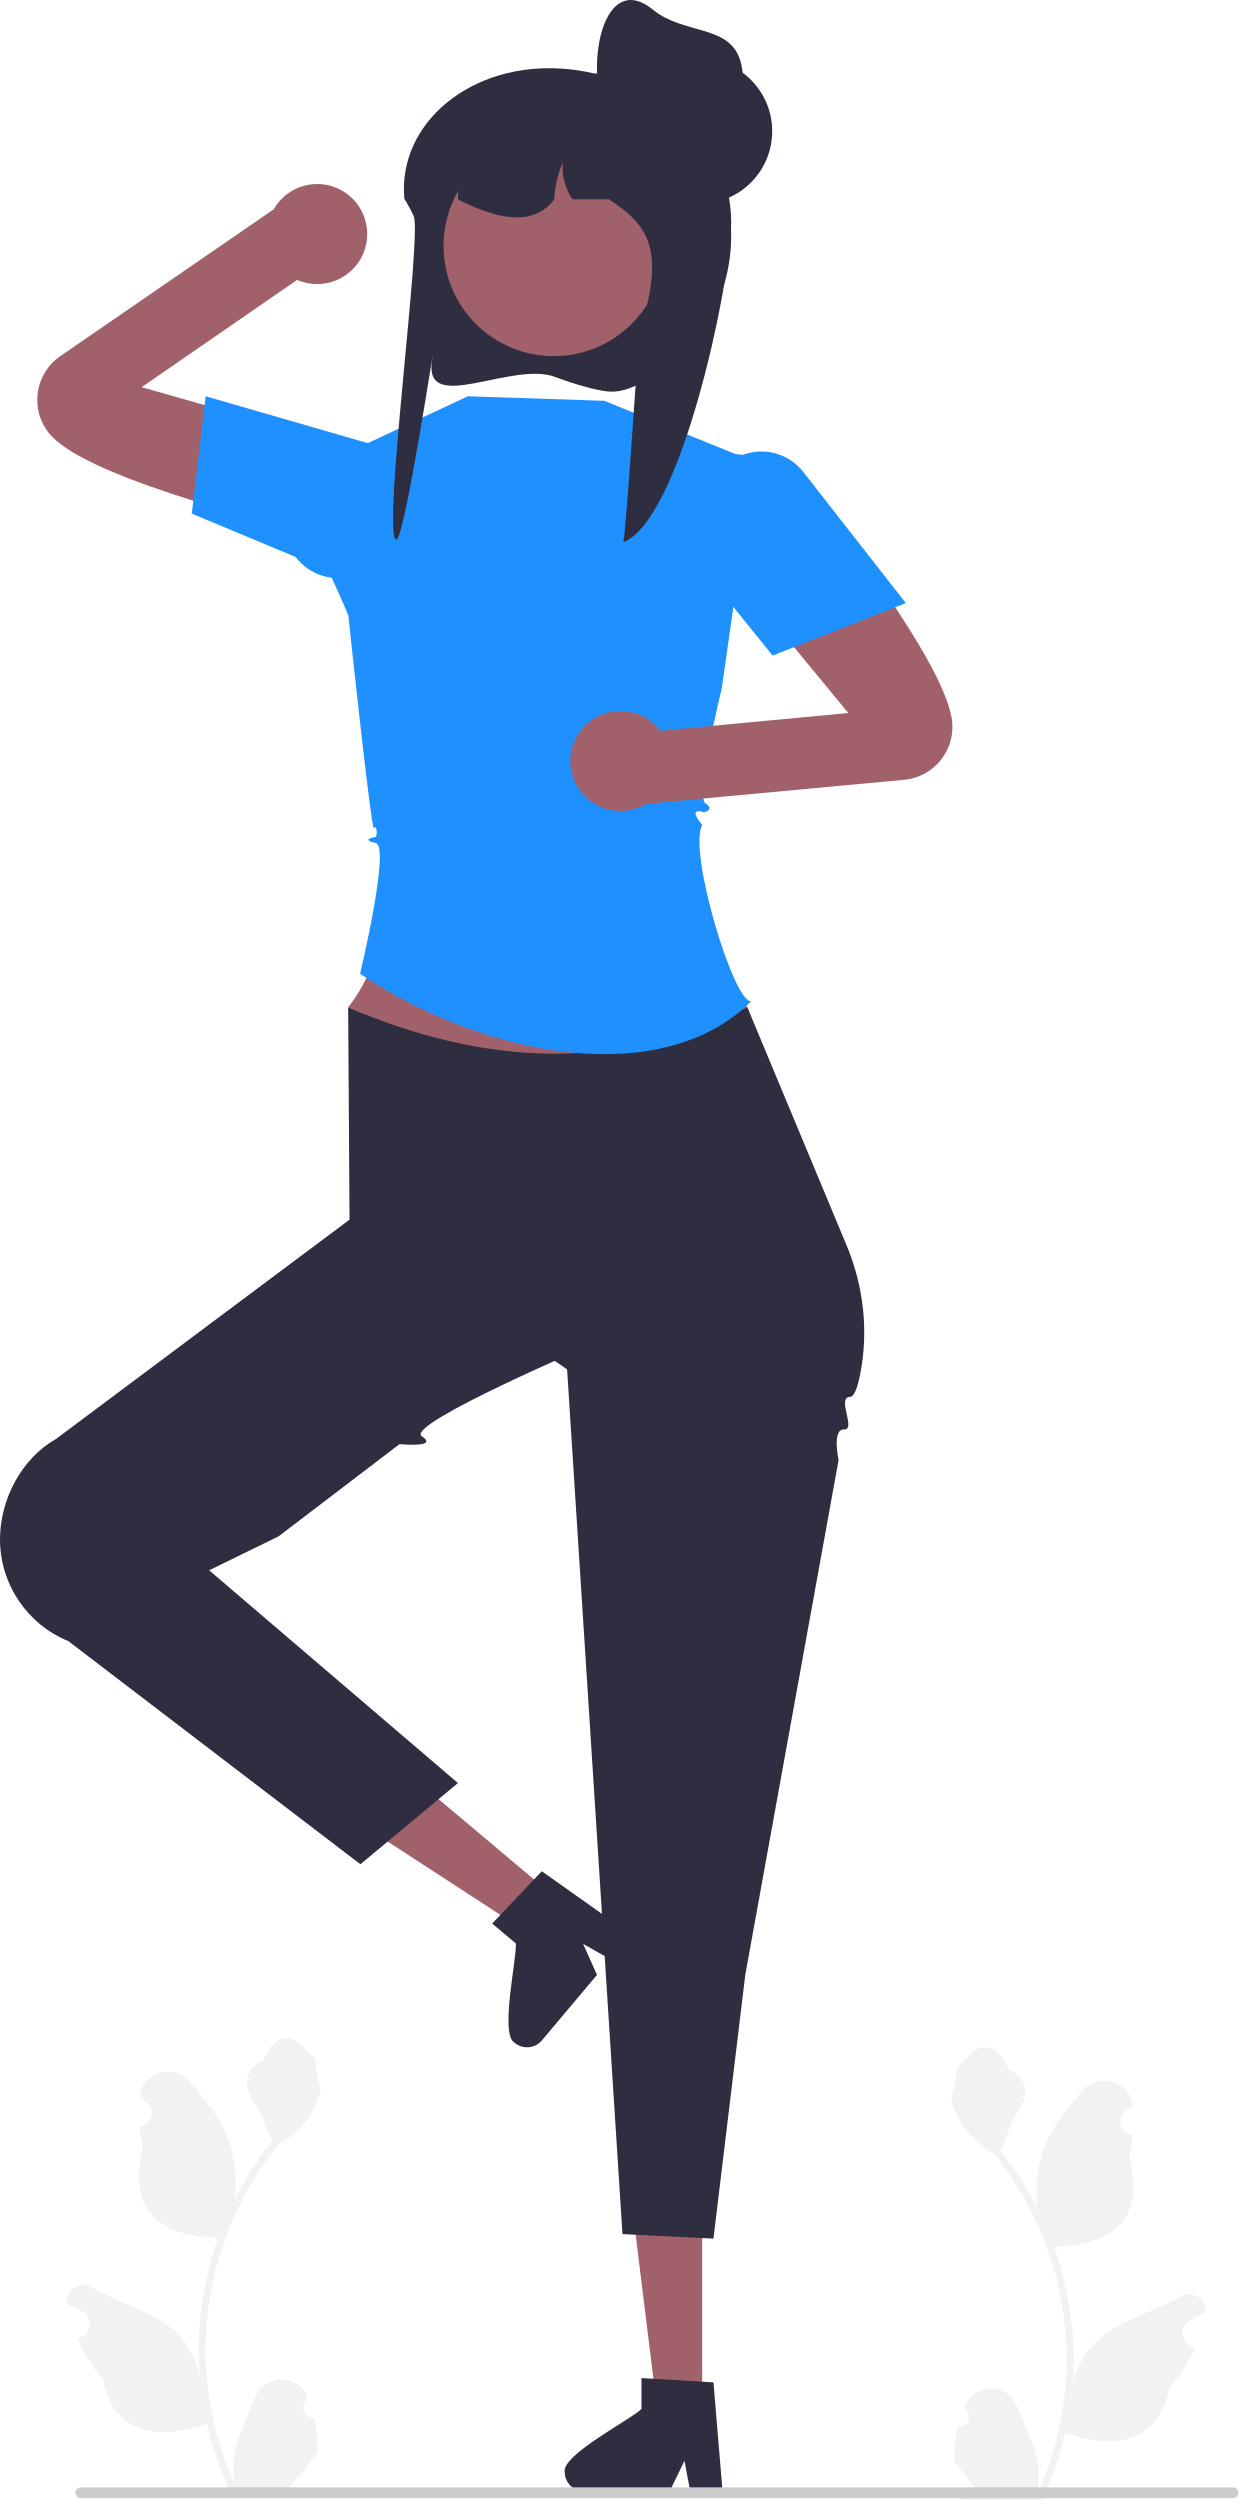
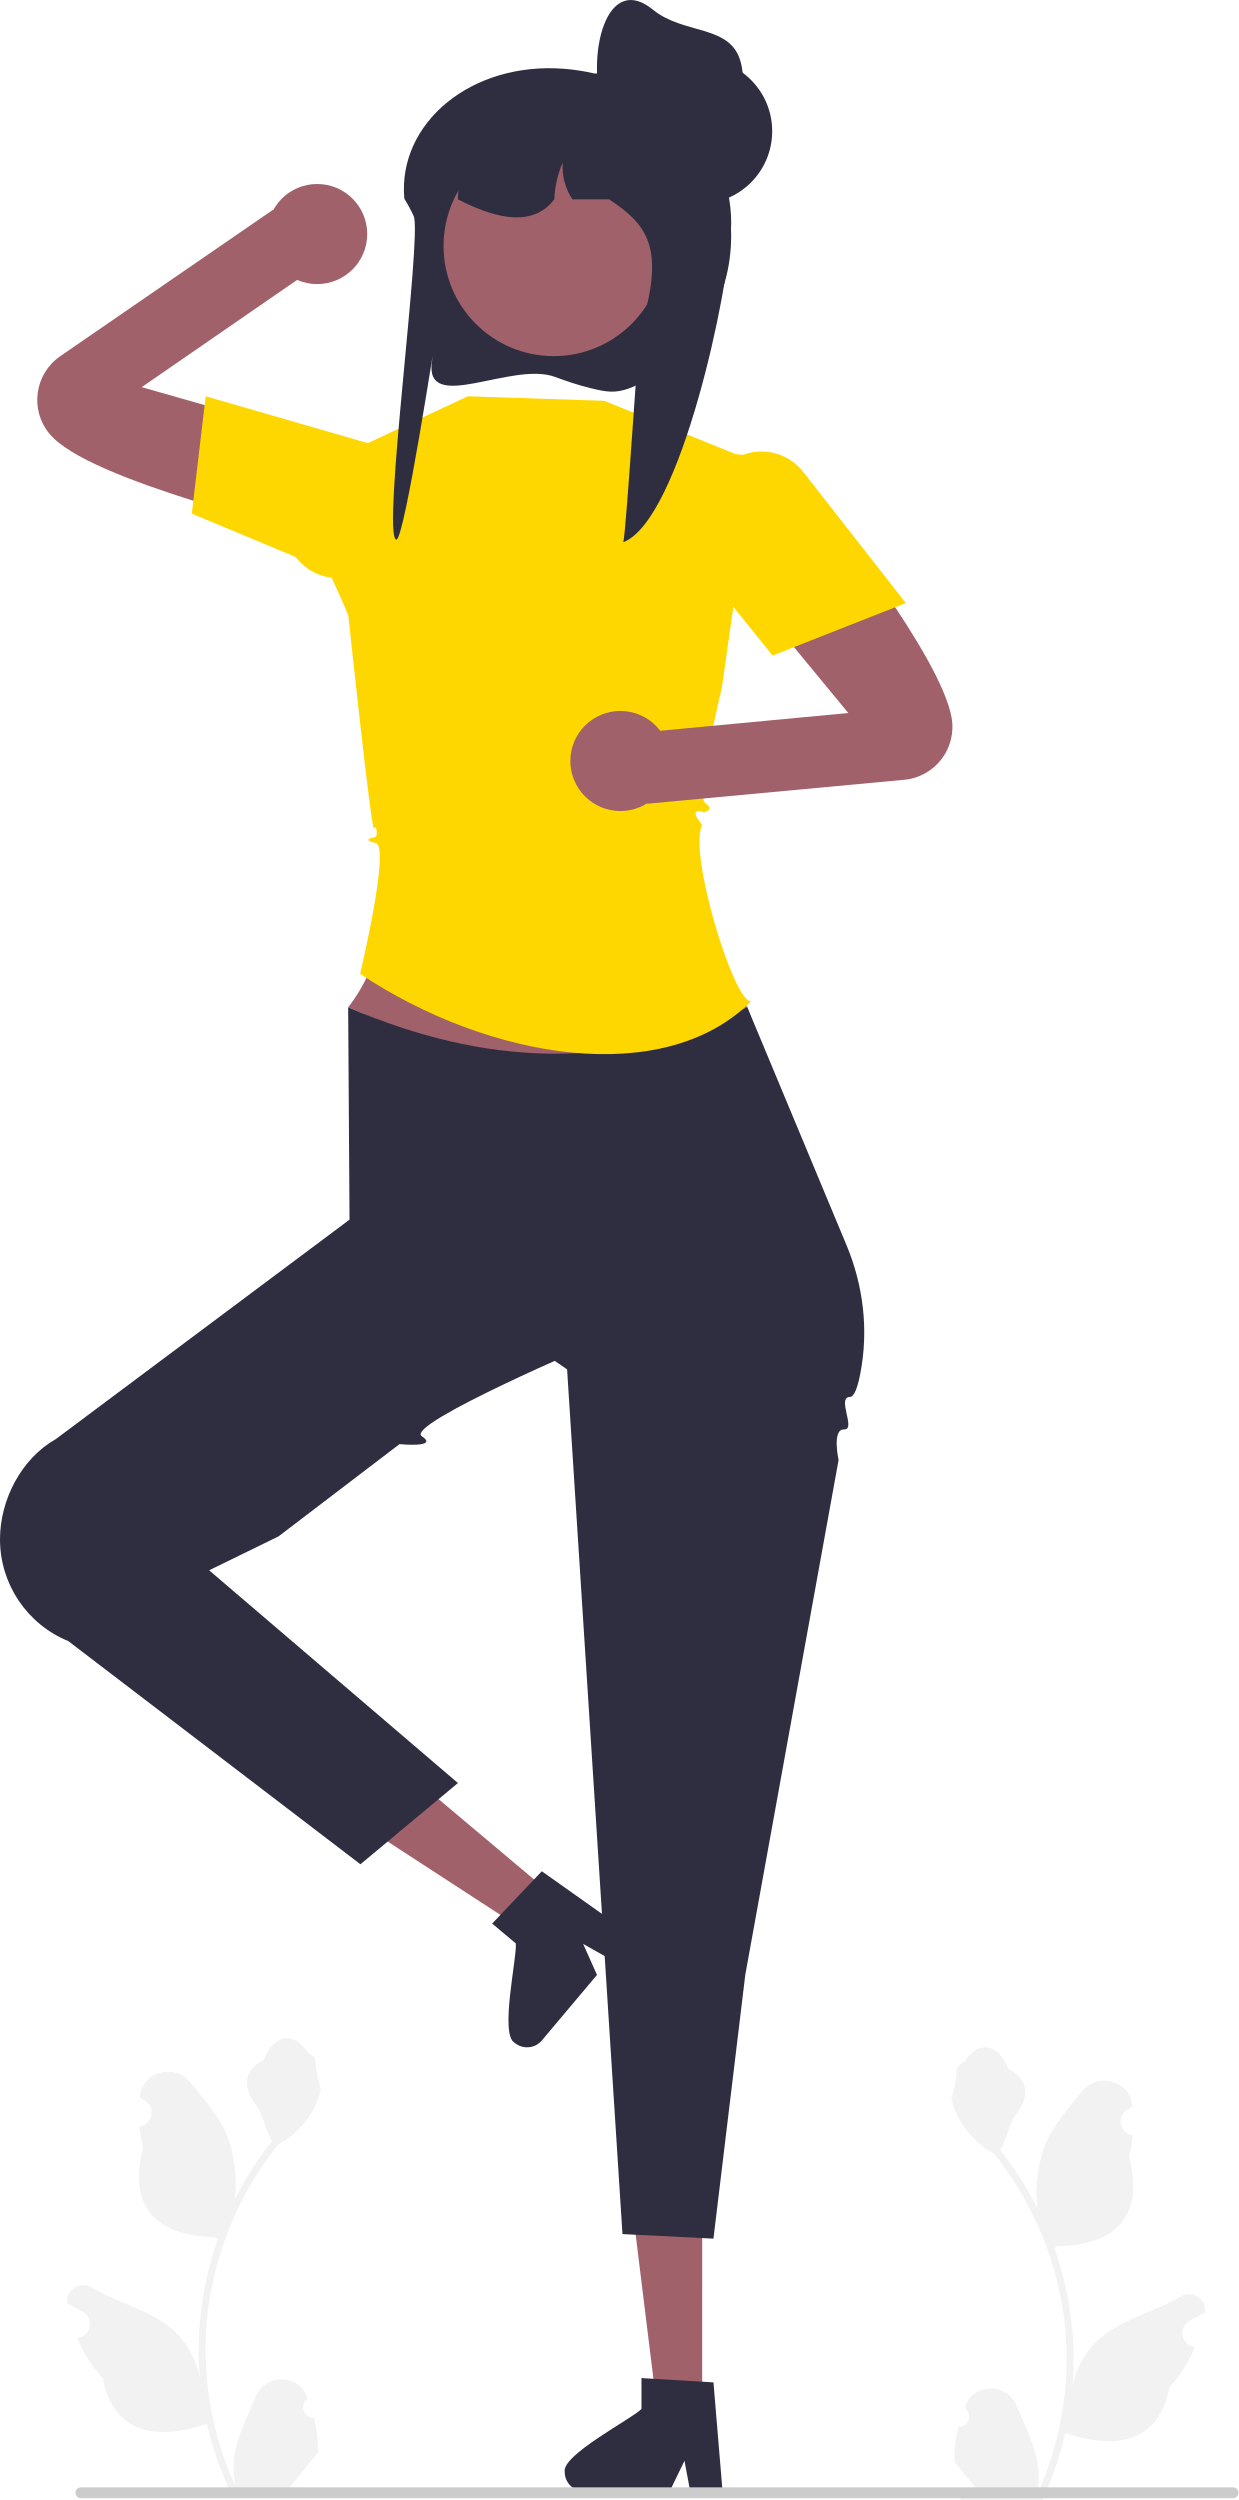
<svg xmlns="http://www.w3.org/2000/svg" width="272.251" height="549.562" viewBox="0 0 272.251 549.562">
  <g>
    <polygon points="154.357 490.03 139.582 490.029 144.345 528.642 154.355 528.643 154.357 490.03" fill="#a0616a" />
    <path d="M141.013,529.544c-1.997,2.124-17.669,10.154-16.873,13.869,0,1.21,.508,2.302,1.329,3.072,.753,.728,1.777,1.168,2.902,1.168h18.845l.584-1.21,2.666-5.5,1.032,5.5,.228,1.21h7.108l-.102-1.219-1.895-22.729-2.479-.152-10.713-.635-2.632-.161v6.787l-0-0Z" fill="#2f2e41" />
  </g>
  <g>
    <polygon points="91.741 391.567 82.228 402.872 114.84 424.088 121.285 416.428 91.741 391.567" fill="#a0616a" />
    <path d="M113.385,427.217c.339,2.896-3.606,20.057-.251,21.841,.926,.779,2.088,1.093,3.206,.961,1.042-.108,2.038-.608,2.762-1.469l12.133-14.42-.55-1.226-2.492-5.581,4.873,2.751,1.073,.604,4.576-5.439-.998-.707-18.612-13.184-1.713,1.799-7.383,7.789-1.817,1.91,5.193,4.369v-0Z" fill="#2f2e41" />
  </g>
  <path d="M143.835,250.108l-67.299-28.681c14.541-18.621,8.136-48.355,8.299-79.319l68,2c-1.18,24.051-7.395,48.768,11.449,77.319l5.551,15.681-26,13h-0Z" fill="#a0616a" />
  <path d="M76.535,221.427l.299,46.681,47.827,32.918,12.173,190.082,20,1,7-58,20.506-113.165s-1.506-6.835,1.218-6.719-1.724-7.116,1.296-7.152c.944-.011,1.686-2.16,2.261-5.11,1.846-9.471,.707-19.282-3.007-28.187l-21.826-52.347c-28.564,14.299-57.881,12.882-87.748,0v-0Z" fill="#2f2e41" />
  <path d="M92.441,258.814l39.024,36.153s-42.63,18.14-38.74,20.749-4.905,1.741-4.905,1.741l-26.591,20.277-15.253,7.457,54.687,46.764-21.434,17.858L15.027,360.761c-9.088-3.714-15.027-12.557-15.027-22.375v-0c0-8.714,4.69-17.753,12.276-22.042l64.559-48.236,15.606-9.293,0,0Z" fill="#2f2e41" />
-   <path d="M82.622,185.345c-3.213-.763-.787-1.237-.16-1.326s.373-2.911-.233-1.93-5.65-46.741-5.65-46.741c-3.73-9.582-14.896-28.58-5.743-33.24l32-15,30,1,32,13c5.745,5.683-.132,20.497-3.286,29.93l-2.889,20.247s-5.825,23.822-3.609,25.293c2.217,1.471-.283,1.984-.283,1.984,0,0-3.934-1.455-.396,2.778-3.24,5.674,7.05,39.532,10.785,38.738-19.073,19.126-57.438,13.004-86-6,0,0,6.678-27.971,3.465-28.734Z" fill="#1e90ff" />
+   <path d="M82.622,185.345c-3.213-.763-.787-1.237-.16-1.326s.373-2.911-.233-1.93-5.65-46.741-5.65-46.741c-3.73-9.582-14.896-28.58-5.743-33.24l32-15,30,1,32,13c5.745,5.683-.132,20.497-3.286,29.93l-2.889,20.247s-5.825,23.822-3.609,25.293c2.217,1.471-.283,1.984-.283,1.984,0,0-3.934-1.455-.396,2.778-3.24,5.674,7.05,39.532,10.785,38.738-19.073,19.126-57.438,13.004-86-6,0,0,6.678-27.971,3.465-28.734Z" fill="#FFD700" />
  <g>
    <path d="M186.477,156.736l-44.735,4.222,.511,15.723,56.514-5.265c6.81-.634,11.625-6.955,10.414-13.686-2.431-13.517-26.707-43.868-30.773-50.006-6.248-9.432-14.722,21.36-14.722,21.36l22.791,27.651Z" fill="#a0616a" />
    <circle cx="136.376" cy="167.284" r="11" fill="#a0616a" />
  </g>
  <g>
    <path d="M82.228,99.674h-0s.213,24.884-9.843,19.7c-6.544-3.373-52.823-13.443-61.542-24.055-4.342-5.284-3.224-13.151,2.41-17.028L60.009,46.115l8.12,13.474-36.985,25.517,51.083,14.567h0Z" fill="#a0616a" />
    <circle cx="69.725" cy="51.448" r="11" fill="#a0616a" />
  </g>
-   <path d="M45.209,87.108l41.99,12.144-8.849,27.085c-4.862,1.79-10.238,.219-13.374-3.906l-22.813-9.522,3.047-25.801Z" fill="#1e90ff" />
-   <path d="M155.92,99.252l7.4,.731c4.865-1.79,10.239-.218,13.374,3.906l22.425,28.68-29.284,11.539-22.456-27.839,8.541-17.016Z" fill="#1e90ff" />
+   <path d="M45.209,87.108l41.99,12.144-8.849,27.085c-4.862,1.79-10.238,.219-13.374-3.906l-22.813-9.522,3.047-25.801Z" fill="#FFD700" />
+   <path d="M155.92,99.252l7.4,.731c4.865-1.79,10.239-.218,13.374,3.906l22.425,28.68-29.284,11.539-22.456-27.839,8.541-17.016Z" fill="#FFD700" />
  <path d="M69.01,531.472l.001,0c.612,2.493,.921,5.062,.879,7.64l-0,.001c-.678,.84-1.363,1.673-2.041,2.512-.026,.032-.052,.065-.084,.097-1.337,1.641-2.674,3.294-4.011,4.935,1.641,.303,3.32,.4,4.986,.297-.058,.2-.116,.407-.181,.607h-18.02c-2.183-4.715-3.882-9.662-5.044-14.726h-.006c-10.634,3.639-20.576,2.454-22.89-10.044-2.377-2.59-4.276-5.593-5.639-8.829,.045-.007,.084-.013,.129-.019l.063-.01c2.772-.428,3.581-4.054,1.241-5.602-.41-.271-.83-.528-1.259-.77-.749-.42-1.524-.794-2.319-1.117l-.022-.143c-.448-2.978,2.843-5.009,5.411-3.437,5.335,3.266,12.323,4.762,17.268,8.824,3.32,2.726,5.606,6.659,6.427,10.87l.019,.136c-.323-3.824-.349-7.673-.052-11.503,.239-3.036,.665-6.058,1.279-9.049,.685-3.384,1.608-6.724,2.764-9.979-.252-.123-.497-.252-.749-.381-11.411-.234-19.403-5.448-15.701-19.764-.388-1.505-.652-3.036-.807-4.579l.063-.01c2.772-.428,3.581-4.054,1.241-5.602-.41-.271-.83-.528-1.259-.77,.006-.054,.011-.107,.017-.161,.611-5.551,7.718-7.463,11.184-3.083,2.886,3.646,6.162,7.198,7.91,11.415,1.536,3.701,2.437,9.443,1.826,14.21,2.159-4.289,4.72-8.371,7.681-12.169,.161-.207,.329-.407,.491-.614-1.57-2.512-1.815-5.688-3.604-8.035-2.812-3.689-2.767-7.524,1.815-9.837,2.145-5.495,6.254-6.201,9.236-2.157,.6,.813,1.582,1.227,2.131,2.06-.297,.368,.794,6.368,1.188,6.317-.233,1.402-.723,2.777-1.35,4.056-1.744,3.546-4.631,6.504-8.093,8.397-7.202,8.971-12.194,19.712-14.5,30.99-.426,2.086-.756,4.192-.995,6.31-.291,2.59-.433,5.186-.433,7.783,0,10.334,2.267,20.61,6.575,30.021-.459-2.028-.575-4.134-.316-6.2,.576-4.682,2.917-9.118,4.756-13.546,2.071-4.989,9.152-5.024,11.241-.042,.021,.049,.041,.099,.062,.148l-.155,.618c-1.563,1.496-.421,4.063,1.645,3.933v0Z" fill="#f2f2f2" />
  <path d="M210.659,533.472l-.001,0c-.612,2.493-.921,5.062-.879,7.64l0,.001c.678,.84,1.363,1.673,2.041,2.512,.026,.032,.052,.065,.084,.097,1.337,1.641,2.674,3.294,4.011,4.935-1.641,.303-3.32,.4-4.986,.297,.058,.2,.116,.407,.181,.607h18.02c2.183-4.715,3.882-9.662,5.044-14.726h.006c10.634,3.639,20.576,2.454,22.89-10.044,2.377-2.59,4.276-5.593,5.639-8.829-.045-.007-.084-.013-.129-.019l-.063-.01c-2.772-.428-3.581-4.054-1.241-5.602,.41-.271,.83-.528,1.259-.77,.749-.42,1.524-.794,2.319-1.117l.022-.143c.448-2.978-2.843-5.009-5.411-3.437-5.335,3.266-12.323,4.762-17.268,8.824-3.32,2.726-5.606,6.659-6.427,10.87l-.019,.136c.323-3.824,.349-7.673,.052-11.503-.239-3.036-.665-6.058-1.279-9.049-.685-3.384-1.608-6.724-2.764-9.979,.252-.123,.497-.252,.749-.381,11.411-.234,19.403-5.448,15.701-19.764,.388-1.505,.652-3.036,.807-4.579l-.063-.01c-2.772-.428-3.581-4.054-1.241-5.602,.41-.271,.83-.528,1.259-.77l-.017-.161c-.611-5.551-7.718-7.463-11.184-3.083-2.886,3.646-6.162,7.198-7.91,11.415-1.536,3.701-2.437,9.443-1.826,14.21-2.159-4.289-4.72-8.371-7.681-12.169-.161-.207-.329-.407-.491-.614,1.57-2.512,1.815-5.688,3.604-8.035,2.812-3.689,2.767-7.524-1.815-9.837-2.145-5.495-6.254-6.201-9.236-2.157-.6,.813-1.582,1.227-2.131,2.06,.297,.368-.794,6.368-1.188,6.317,.233,1.402,.723,2.777,1.35,4.056,1.744,3.546,4.631,6.504,8.093,8.397,7.202,8.971,12.194,19.712,14.5,30.99,.426,2.086,.756,4.192,.995,6.31,.291,2.59,.433,5.186,.433,7.783,0,10.334-2.267,20.61-6.575,30.021,.459-2.028,.575-4.134,.316-6.2-.576-4.682-2.917-9.118-4.756-13.546-2.071-4.989-9.152-5.024-11.241-.042-.021,.049-.041,.099-.062,.148l.155,.618c1.563,1.496,.421,4.063-1.645,3.933v0h0Z" fill="#f2f2f2" />
  <path d="M271.06,546.779H17.771c-.66,0-1.19,.53-1.19,1.19s.53,1.19,1.19,1.19h253.29c.66,0,1.19-.53,1.19-1.19s-.53-1.19-1.19-1.19Z" fill="#ccc" />
  <g>
    <path d="M121.996,82.851c-9.487-3.507-28.71,8.346-27.05-3.348,1.318-9.321-6.03,39.695-7.853,39.128-3.203-1,5.727-66.87,3.848-71.116-.241-.549-.522-1.129-.853-1.732-.342-.647-.729-1.324-1.167-2.037-.011-.018-.028-.037-.039-.055-1.515-16.61,14.725-30.262,35.317-28.554h.017c2.092,.165,4.252,.512,6.423,1.013h10.232c1.105,0,2.188,.067,3.259,.189,4.123,.482,7.965,1.891,11.337,4.002,4.532,2.843,7.354,7.893,7.797,12.907,.348,3.837-.701,7.655-3.427,10.443l-.034,.006c.359,1.543,.611,3.123,.763,4.734,.118,1.159,.168,2.336,.168,3.52,0,.244,0,.494-.017,.732-.275,14.676-9.194,27.187-21.77,32.433-.106,.045-.219,.09-.338,.136-3.367,1.307-5.337,.913-8.826,.062-2.685-.654-5.265-1.53-7.788-2.463h0Z" fill="#2f2e41" />
    <circle cx="121.725" cy="54.066" r="24.221" fill="#a0616a" />
    <path d="M100.662,43.823c0-.426,.011-.841,.039-1.268,.645-12.302,10.703-17.653,23.218-18.152,.331-.017,.662-.028,.993-.028h8.986c0-.965,.32-1.851,.875-2.558,.325-.438,.74-.802,1.206-1.077,.011,0,.011-.006,.017-.006,.639-.376,1.374-.595,2.165-.595,.123,0,.258,.011,.398,.017,1.93,.179,3.814,.471,5.671,.858,.909,.191,1.817,.409,2.704,.651,.073,.017,.135,.034,.208,.05,2.928,.808,5.75,1.862,8.425,3.164,2.99,1.806,5.598,4.151,7.696,6.9,.348,3.528-.701,7.04-3.427,9.603l-.034,.006c.359,1.419,.611,2.872,.763,4.353,.118,1.066,.168,2.148,.168,3.237,0,.224,0,.454-.017,.673-.275,13.496-11.124,64.716-23.7,69.541,.735-3.248,3.31-45.498,3.685-46.688,5.767-18.102,1.503-23.167-6.804-28.681h-8.066c-1.571-2.356-2.345-5.239-2.137-8.066-1.116,2.552-1.733,5.301-1.845,8.066-4.005,5.284-10.608,4.875-18.713,1.2-.426-.191-.847-.393-1.268-.595-.404-.196-.802-.393-1.206-.606h0v-0Z" fill="#2f2e41" />
    <circle cx="153.791" cy="28.84" r="15.957" fill="#2f2e41" />
    <path d="M143.557,2.147c6.819,5.583,17.203,3.116,19.313,11.672,2.11,8.556-3.116,17.203-11.672,19.313-8.556,2.11-17.5-3.048-19.313-11.672-2.445-11.63,2.026-27.21,11.672-19.313Z" fill="#2f2e41" />
  </g>
</svg>
